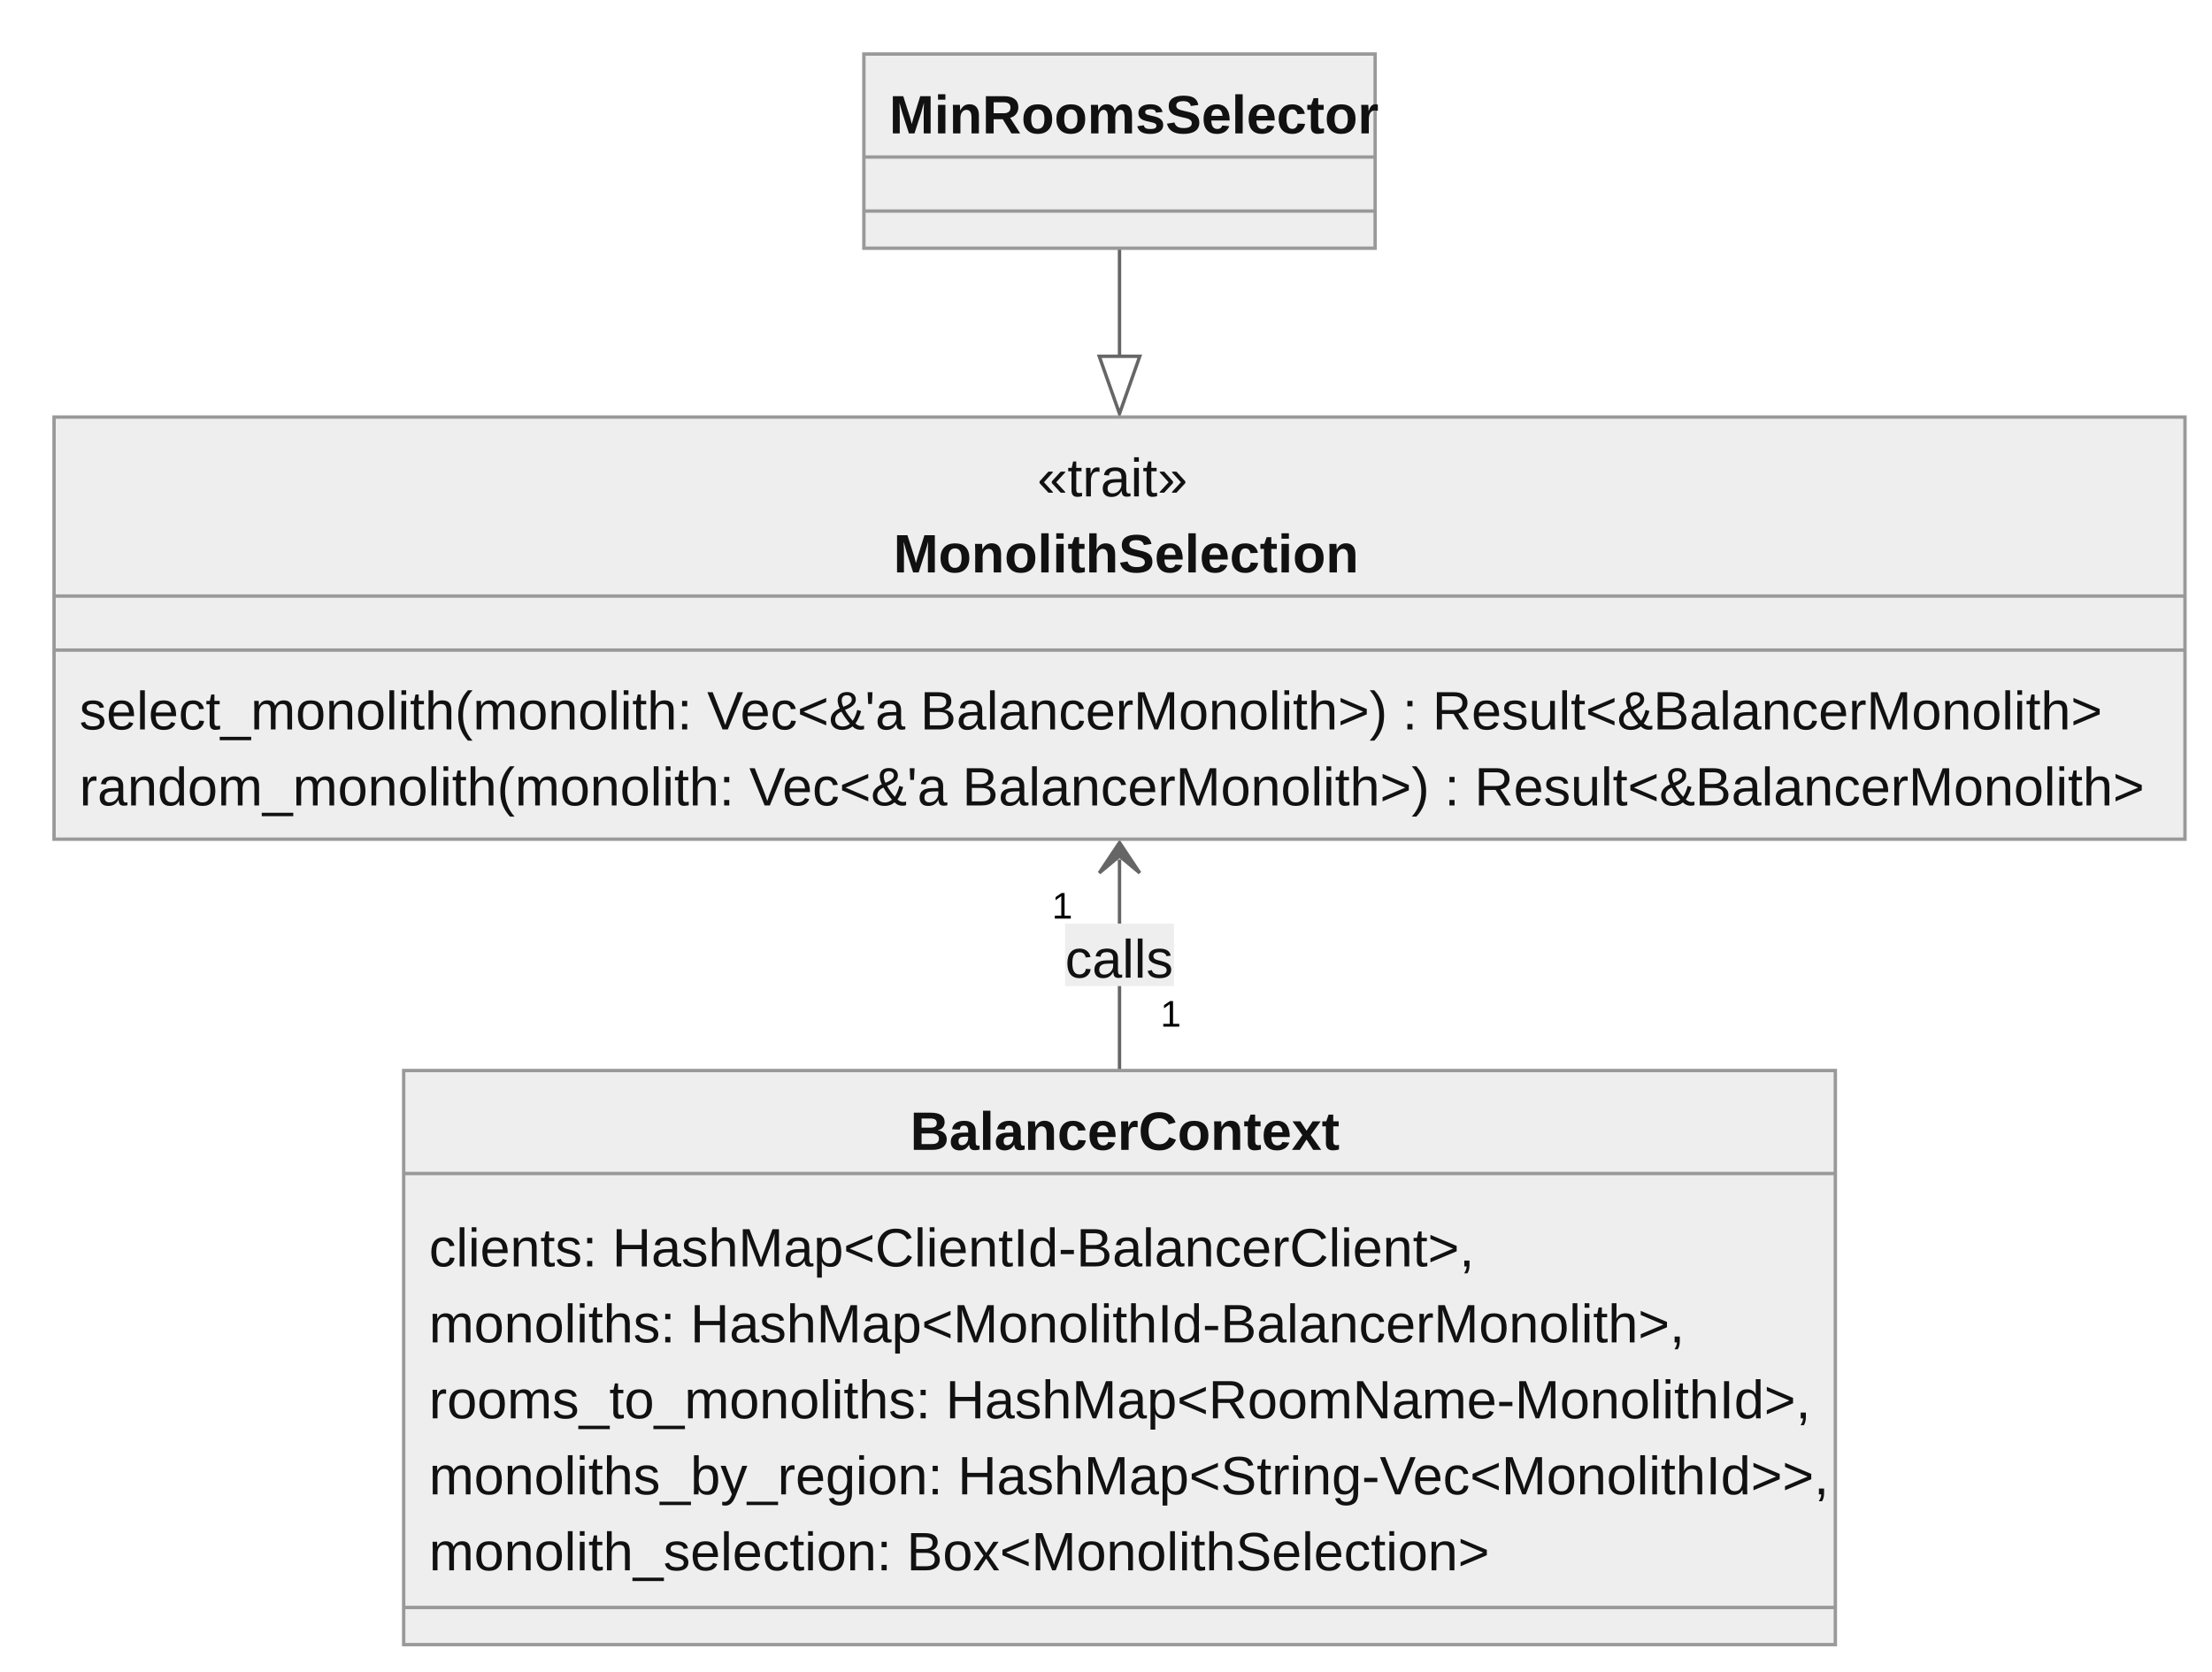
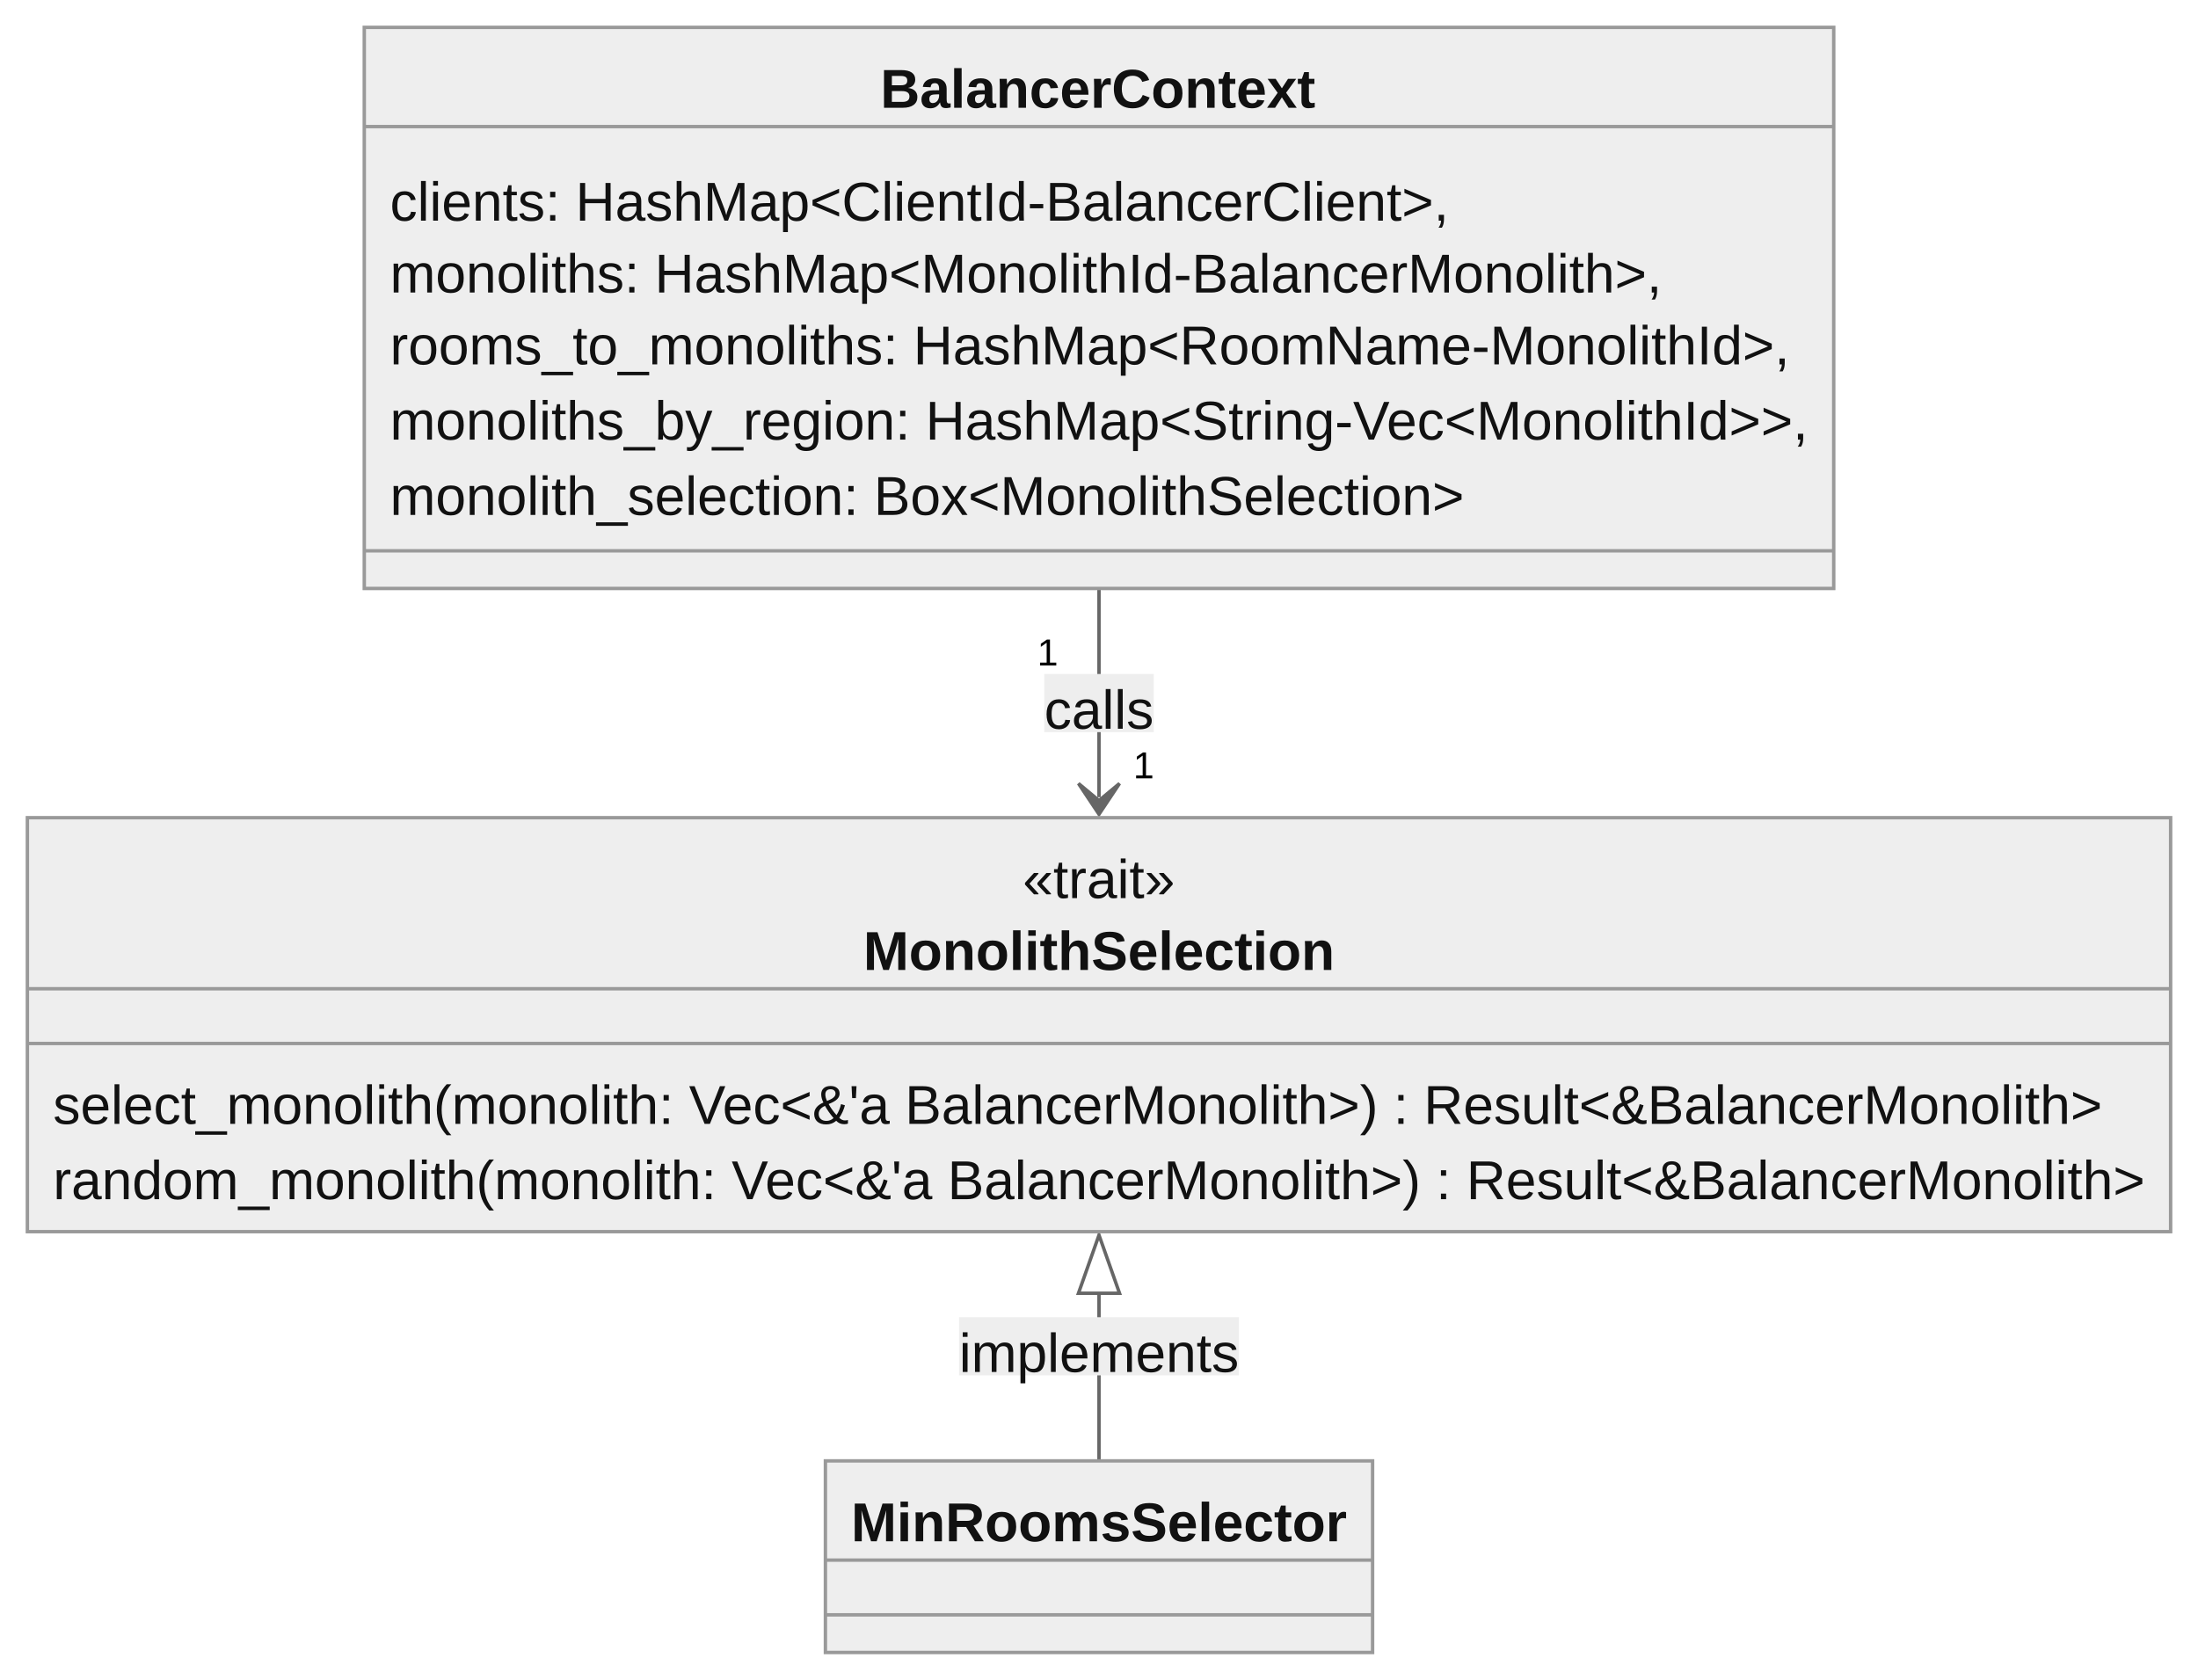
- <svg xmlns="http://www.w3.org/2000/svg" aria-roledescription="classDiagram" role="graphics-document document" viewBox="-8 -8 654.906 495" style="max-width: 654.906px; background-color: white;" width="100%" id="my-svg">
+ <svg xmlns="http://www.w3.org/2000/svg" aria-roledescription="classDiagram" role="graphics-document document" viewBox="0 0 642.391 491" style="max-width: 642.391px; background-color: white;" width="100%" id="my-svg">
  <style>#my-svg{font-family:"trebuchet ms",verdana,arial,sans-serif;font-size:16px;fill:#000000;}#my-svg .error-icon{fill:#552222;}#my-svg .error-text{fill:#552222;stroke:#552222;}#my-svg .edge-thickness-normal{stroke-width:2px;}#my-svg .edge-thickness-thick{stroke-width:3.5px;}#my-svg .edge-pattern-solid{stroke-dasharray:0;}#my-svg .edge-pattern-dashed{stroke-dasharray:3;}#my-svg .edge-pattern-dotted{stroke-dasharray:2;}#my-svg .marker{fill:#666;stroke:#666;}#my-svg .marker.cross{stroke:#666;}#my-svg svg{font-family:"trebuchet ms",verdana,arial,sans-serif;font-size:16px;}#my-svg g.classGroup text{fill:#999;stroke:none;font-family:"trebuchet ms",verdana,arial,sans-serif;font-size:10px;}#my-svg g.classGroup text .title{font-weight:bolder;}#my-svg .nodeLabel,#my-svg .edgeLabel{color:#111111;}#my-svg .edgeLabel .label rect{fill:#eee;}#my-svg .label text{fill:#111111;}#my-svg .edgeLabel .label span{background:#eee;}#my-svg .classTitle{font-weight:bolder;}#my-svg .node rect,#my-svg .node circle,#my-svg .node ellipse,#my-svg .node polygon,#my-svg .node path{fill:#eee;stroke:#999;stroke-width:1px;}#my-svg .divider{stroke:#999;stroke-width:1;}#my-svg g.clickable{cursor:pointer;}#my-svg g.classGroup rect{fill:#eee;stroke:#999;}#my-svg g.classGroup line{stroke:#999;stroke-width:1;}#my-svg .classLabel .box{stroke:none;stroke-width:0;fill:#eee;opacity:0.5;}#my-svg .classLabel .label{fill:#999;font-size:10px;}#my-svg .relation{stroke:#666;stroke-width:1;fill:none;}#my-svg .dashed-line{stroke-dasharray:3;}#my-svg .dotted-line{stroke-dasharray:1 2;}#my-svg #compositionStart,#my-svg .composition{fill:#666!important;stroke:#666!important;stroke-width:1;}#my-svg #compositionEnd,#my-svg .composition{fill:#666!important;stroke:#666!important;stroke-width:1;}#my-svg #dependencyStart,#my-svg .dependency{fill:#666!important;stroke:#666!important;stroke-width:1;}#my-svg #dependencyStart,#my-svg .dependency{fill:#666!important;stroke:#666!important;stroke-width:1;}#my-svg #extensionStart,#my-svg .extension{fill:transparent!important;stroke:#666!important;stroke-width:1;}#my-svg #extensionEnd,#my-svg .extension{fill:transparent!important;stroke:#666!important;stroke-width:1;}#my-svg #aggregationStart,#my-svg .aggregation{fill:transparent!important;stroke:#666!important;stroke-width:1;}#my-svg #aggregationEnd,#my-svg .aggregation{fill:transparent!important;stroke:#666!important;stroke-width:1;}#my-svg #lollipopStart,#my-svg .lollipop{fill:#eee!important;stroke:#666!important;stroke-width:1;}#my-svg #lollipopEnd,#my-svg .lollipop{fill:#eee!important;stroke:#666!important;stroke-width:1;}#my-svg .edgeTerminals{font-size:11px;}#my-svg .classTitleText{text-anchor:middle;font-size:18px;fill:#000000;}#my-svg :root{--mermaid-font-family:"trebuchet ms",verdana,arial,sans-serif;}</style>
  <g>
    <defs>
      <marker orient="auto" markerHeight="240" markerWidth="190" refY="7" refX="18" class="marker aggregation classDiagram" id="my-svg_classDiagram-aggregationStart">
        <path d="M 18,7 L9,13 L1,7 L9,1 Z" />
      </marker>
    </defs>
    <defs>
      <marker orient="auto" markerHeight="28" markerWidth="20" refY="7" refX="1" class="marker aggregation classDiagram" id="my-svg_classDiagram-aggregationEnd">
        <path d="M 18,7 L9,13 L1,7 L9,1 Z" />
      </marker>
    </defs>
    <defs>
      <marker orient="auto" markerHeight="240" markerWidth="190" refY="7" refX="18" class="marker extension classDiagram" id="my-svg_classDiagram-extensionStart">
        <path d="M 1,7 L18,13 V 1 Z" />
      </marker>
    </defs>
    <defs>
      <marker orient="auto" markerHeight="28" markerWidth="20" refY="7" refX="1" class="marker extension classDiagram" id="my-svg_classDiagram-extensionEnd">
        <path d="M 1,1 V 13 L18,7 Z" />
      </marker>
    </defs>
    <defs>
      <marker orient="auto" markerHeight="240" markerWidth="190" refY="7" refX="18" class="marker composition classDiagram" id="my-svg_classDiagram-compositionStart">
        <path d="M 18,7 L9,13 L1,7 L9,1 Z" />
      </marker>
    </defs>
    <defs>
      <marker orient="auto" markerHeight="28" markerWidth="20" refY="7" refX="1" class="marker composition classDiagram" id="my-svg_classDiagram-compositionEnd">
        <path d="M 18,7 L9,13 L1,7 L9,1 Z" />
      </marker>
    </defs>
    <defs>
      <marker orient="auto" markerHeight="240" markerWidth="190" refY="7" refX="6" class="marker dependency classDiagram" id="my-svg_classDiagram-dependencyStart">
        <path d="M 5,7 L9,13 L1,7 L9,1 Z" />
      </marker>
    </defs>
    <defs>
      <marker orient="auto" markerHeight="28" markerWidth="20" refY="7" refX="13" class="marker dependency classDiagram" id="my-svg_classDiagram-dependencyEnd">
        <path d="M 18,7 L9,13 L14,7 L9,1 Z" />
      </marker>
    </defs>
    <defs>
      <marker orient="auto" markerHeight="240" markerWidth="190" refY="7" refX="13" class="marker lollipop classDiagram" id="my-svg_classDiagram-lollipopStart">
        <circle r="6" cy="7" cx="7" fill="transparent" stroke="black" />
      </marker>
    </defs>
    <defs>
      <marker orient="auto" markerHeight="240" markerWidth="190" refY="7" refX="1" class="marker lollipop classDiagram" id="my-svg_classDiagram-lollipopEnd">
        <circle r="6" cy="7" cx="7" fill="transparent" stroke="black" />
      </marker>
    </defs>
    <g class="root">
      <g class="clusters" />
      <g class="edgePaths">
-         <path marker-start="url(#my-svg_classDiagram-extensionStart)" style="fill:none" class="edge-pattern-solid relation" id="id1" d="M323.453,97.5L323.453,96.333C323.453,95.167,323.453,92.833,323.453,87.5C323.453,82.167,323.453,73.833,323.453,69.667L323.453,65.5" />
-         <path marker-end="url(#my-svg_classDiagram-dependencyEnd)" style="fill:none" class="edge-pattern-solid relation" id="id2" d="M323.453,309L323.453,303.292C323.453,297.583,323.453,286.167,323.453,275.75C323.453,265.333,323.453,255.917,323.453,251.208L323.453,246.5" />
+         <path marker-start="url(#my-svg_classDiagram-extensionStart)" style="fill:none" class="edge-pattern-solid relation" id="id1" d="M321.195,378L321.195,380.583C321.195,383.167,321.195,388.333,321.195,396.5C321.195,404.667,321.195,415.833,321.195,421.417L321.195,427" />
+         <path marker-end="url(#my-svg_classDiagram-dependencyEnd)" style="fill:none" class="edge-pattern-solid relation" id="id2" d="M321.195,172L321.195,177.583C321.195,183.167,321.195,194.333,321.195,204.5C321.195,214.667,321.195,223.833,321.195,228.417L321.195,233" />
      </g>
      <g class="edgeLabels">
-         <g class="edgeLabel">
-           <g transform="translate(0, 0)" class="label">
-             <rect height="0" width="0" ry="0" rx="0" />
+         <g transform="translate(321.1953, 393.5)" class="edgeLabel">
+           <g transform="translate(-40.90625, -8.5)" class="label">
+             <rect height="17" width="81.812" ry="0" rx="0" />
            <text style="">
-               <tspan class="row" x="0" dy="1em" xml:space="preserve" />
+               <tspan class="row" x="0" dy="1em" xml:space="preserve">implements</tspan>
            </text>
          </g>
        </g>
-         <g transform="translate(323.4531, 274.75)" class="edgeLabel">
-           <g transform="translate(-16.12109, -9.25)" class="label">
-             <rect height="18.5" width="32.242" ry="0" rx="0" />
+         <g transform="translate(321.1953, 205.5)" class="edgeLabel">
+           <g transform="translate(-16.00781, -8.5)" class="label">
+             <rect height="17" width="32.016" ry="0" rx="0" />
            <text style="">
              <tspan class="row" x="0" dy="1em" xml:space="preserve">calls</tspan>
            </text>
          </g>
        </g>
-         <g transform="translate(338.4531, 291.5)" class="edgeTerminals">
-           <g transform="translate(-2.886719, -6.5)" class="inner">
+         <g transform="translate(306.1953, 189.5)" class="edgeTerminals">
+           <g transform="translate(-3.0625, -6)" class="inner">
            <text style="">
              <tspan class="row" x="0" dy="1em" xml:space="preserve">1</tspan>
            </text>
          </g>
        </g>
-         <g transform="translate(303.4531, 253)" class="edgeTerminals">
-           <g transform="translate(-2.886719, -6.5)" class="inner" />
+         <g transform="translate(331.1953, 216.5)" class="edgeTerminals">
+           <g transform="translate(-3.0625, -6)" class="inner" />
          <text style="">
            <tspan class="row" x="0" dy="1em" xml:space="preserve">1</tspan>
          </text>
        </g>
      </g>
      <g class="nodes">
-         <g transform="translate(323.4531, 36.75)" id="classId-MinRoomsSelector-0" class="node default">
-           <rect height="57.5" width="151.375" y="-28.75" x="-75.688" class="outer title-state" />
-           <line y2="1.75" y1="1.75" x2="75.688" x1="-75.688" class="divider" />
-           <line y2="17.75" y1="17.75" x2="75.688" x1="-75.688" class="divider" />
+         <g transform="translate(321.1953, 455)" id="classId-MinRoomsSelector-0" class="node default">
+           <rect height="56" width="159.922" y="-28" x="-79.961" class="outer title-state" />
+           <line y2="1" y1="1" x2="79.961" x1="-79.961" class="divider" />
+           <line y2="17" y1="17" x2="79.961" x1="-79.961" class="divider" />
          <g class="label">
            <text style="">
              <tspan class="title-row" x="0" dy="1em" xml:space="preserve" />
            </text>
-             <text transform="translate( -68.1875, -21.25)" class="classTitle" style="">
+             <text transform="translate( -72.46094, -20.5)" class="classTitle" style="">
              <tspan class="title-row" x="0" dy="1em" xml:space="preserve">MinRoomsSelector</tspan>
            </text>
          </g>
        </g>
-         <g transform="translate(323.4531, 178)" id="classId-MonolithSelection-1" class="node default">
-           <rect height="125" width="630.906" y="-62.5" x="-315.453" class="outer title-state" />
-           <line y2="-9.5" y1="-9.5" x2="315.453" x1="-315.453" class="divider" />
-           <line y2="6.5" y1="6.5" x2="315.453" x1="-315.453" class="divider" />
+         <g transform="translate(321.1953, 299.5)" id="classId-MonolithSelection-1" class="node default">
+           <rect height="121" width="626.391" y="-60.5" x="-313.195" class="outer title-state" />
+           <line y2="-10.5" y1="-10.5" x2="313.195" x1="-313.195" class="divider" />
+           <line y2="5.5" y1="5.5" x2="313.195" x1="-313.195" class="divider" />
          <g class="label">
-             <text transform="translate( -24.32812, -55)" style="">
+             <text transform="translate( -22.28516, -53)" style="">
              <tspan class="title-row" x="0" dy="1em" xml:space="preserve">«trait»</tspan>
            </text>
-             <text transform="translate( -66.94531, -32.5)" class="classTitle" style="">
+             <text transform="translate( -68.89062, -32)" class="classTitle" style="">
              <tspan class="title-row" x="0" dy="1em" xml:space="preserve">MonolithSelection</tspan>
            </text>
-             <text transform="translate( -307.9531, 14)" style="">
+             <text transform="translate( -305.6953, 13)" style="">
              <tspan class="title-row" x="0" dy="1em" xml:space="preserve">select_monolith(monolith: Vec&lt;&amp;'a BalancerMonolith&gt;) : Result&lt;&amp;BalancerMonolith&gt;</tspan>
            </text>
-             <text transform="translate( -307.9531, 36.5)" style="">
+             <text transform="translate( -305.6953, 35)" style="">
              <tspan class="title-row" x="0" dy="1em" xml:space="preserve">random_monolith(monolith: Vec&lt;&amp;'a BalancerMonolith&gt;) : Result&lt;&amp;BalancerMonolith&gt;</tspan>
            </text>
          </g>
        </g>
-         <g transform="translate(323.4531, 394)" id="classId-BalancerContext-2" class="node default">
-           <rect height="170" width="423.875" y="-85" x="-211.938" class="outer title-state" />
-           <line y2="-54.5" y1="-54.5" x2="211.938" x1="-211.938" class="divider" />
-           <line y2="74" y1="74" x2="211.938" x1="-211.938" class="divider" />
+         <g transform="translate(321.1953, 90)" id="classId-BalancerContext-2" class="node default">
+           <rect height="164" width="429.469" y="-82" x="-214.734" class="outer title-state" />
+           <line y2="-53" y1="-53" x2="214.734" x1="-214.734" class="divider" />
+           <line y2="71" y1="71" x2="214.734" x1="-214.734" class="divider" />
          <g class="label">
            <text style="">
              <tspan class="title-row" x="0" dy="1em" xml:space="preserve" />
            </text>
-             <text transform="translate( -61.98047, -77.5)" class="classTitle" style="">
+             <text transform="translate( -63.91016, -74.5)" class="classTitle" style="">
              <tspan class="title-row" x="0" dy="1em" xml:space="preserve">BalancerContext</tspan>
            </text>
-             <text transform="translate( -204.4375, -43)" style="">
+             <text transform="translate( -207.2344, -41.5)" style="">
              <tspan class="title-row" x="0" dy="1em" xml:space="preserve">clients: HashMap&lt;ClientId-BalancerClient&gt;,</tspan>
            </text>
-             <text transform="translate( -204.4375, -20.5)" style="">
+             <text transform="translate( -207.2344, -20.5)" style="">
              <tspan class="title-row" x="0" dy="1em" xml:space="preserve">monoliths: HashMap&lt;MonolithId-BalancerMonolith&gt;,</tspan>
            </text>
-             <text transform="translate( -204.4375, 2)" style="">
+             <text transform="translate( -207.2344, 0.5)" style="">
              <tspan class="title-row" x="0" dy="1em" xml:space="preserve">rooms_to_monoliths: HashMap&lt;RoomName-MonolithId&gt;,</tspan>
            </text>
-             <text transform="translate( -204.4375, 24.5)" style="">
+             <text transform="translate( -207.2344, 22.5)" style="">
              <tspan class="title-row" x="0" dy="1em" xml:space="preserve">monoliths_by_region: HashMap&lt;String-Vec&lt;MonolithId&gt;&gt;,</tspan>
            </text>
-             <text transform="translate( -204.4375, 47)" style="">
+             <text transform="translate( -207.2344, 44.5)" style="">
              <tspan class="title-row" x="0" dy="1em" xml:space="preserve">monolith_selection: Box&lt;MonolithSelection&gt;</tspan>
            </text>
          </g>
        </g>
      </g>
    </g>
  </g>
</svg>
